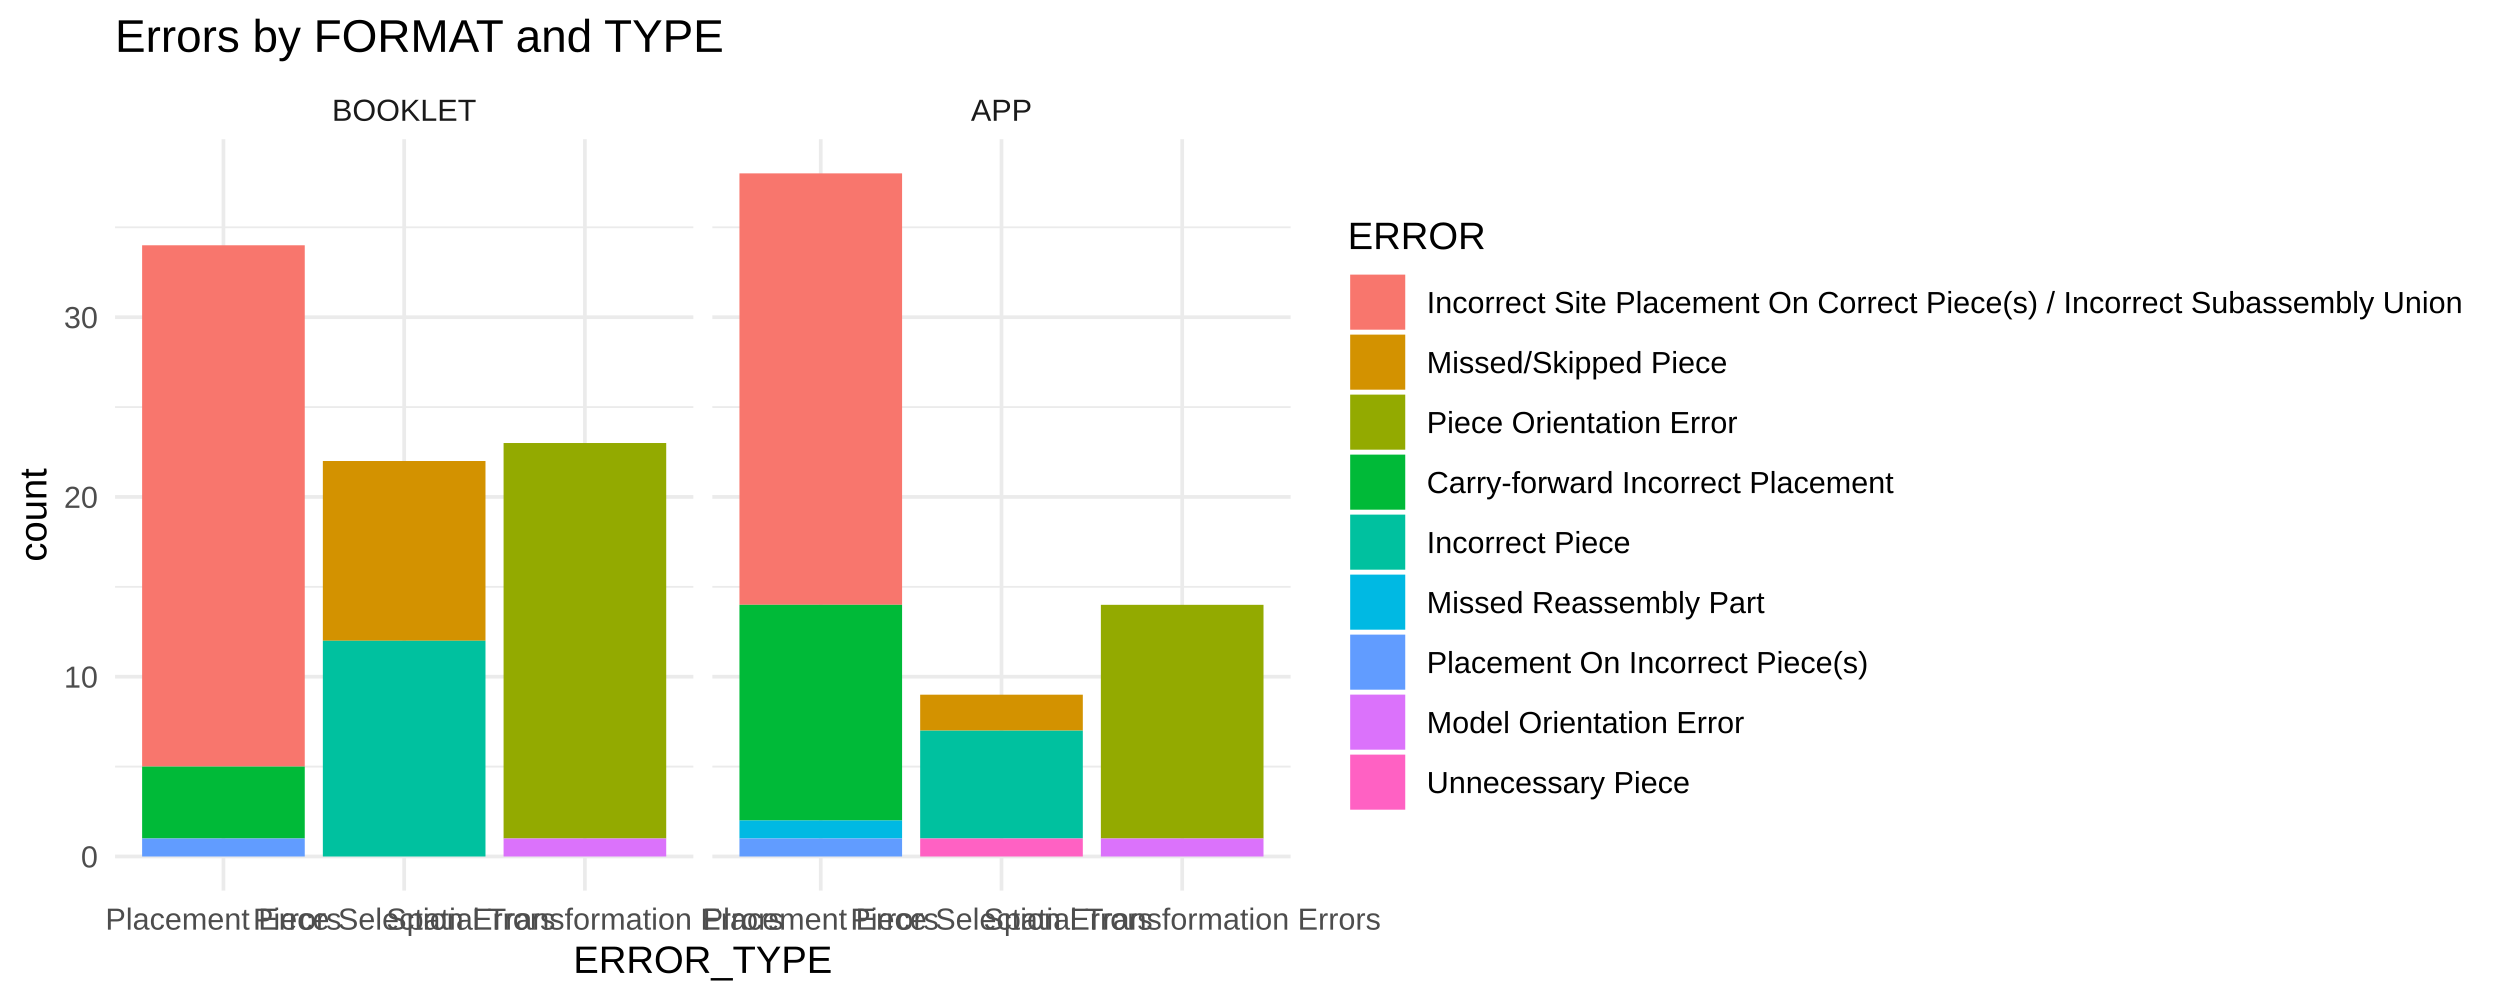
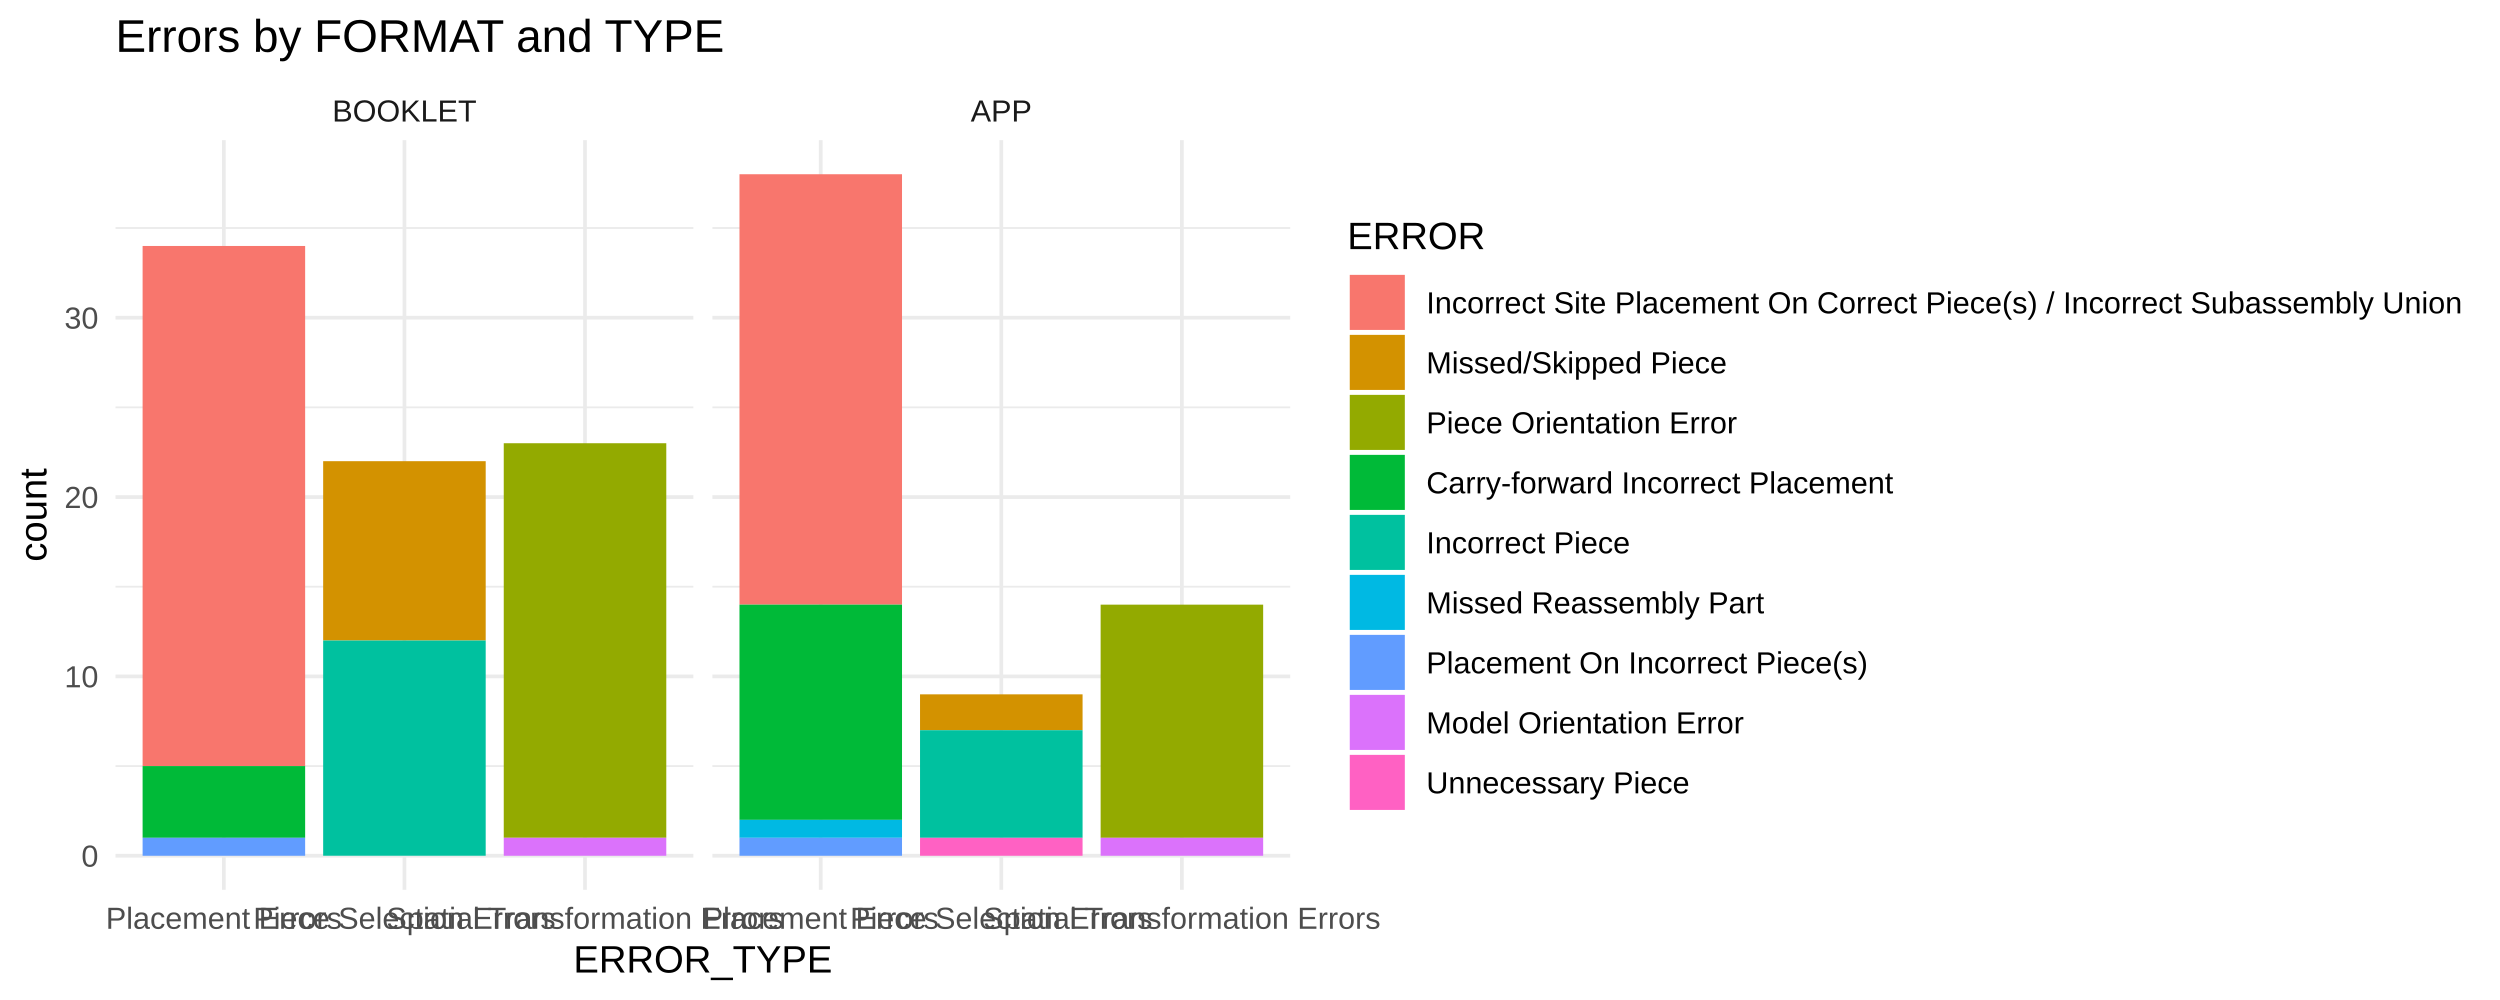
- <svg xmlns="http://www.w3.org/2000/svg" width="720.00pt" height="288.00pt" viewBox="0 0 720.00 288.00">
-   <g class="svglite">
-     <defs>
-       <style type="text/css">
+ <svg xmlns="http://www.w3.org/2000/svg" class="svglite" width="720.00pt" height="288.00pt" viewBox="0 0 720.00 288.00">
+   <defs>
+     <style type="text/css">
    .svglite line, .svglite polyline, .svglite polygon, .svglite path, .svglite rect, .svglite circle {
      fill: none;
      stroke: #000000;
      stroke-linecap: round;
      stroke-linejoin: round;
      stroke-miterlimit: 10.00;
    }
    .svglite text {
      white-space: pre;
    }
-     .svglite g.glyphgroup path {
-       fill: inherit;
-       stroke: none;
-     }
  </style>
-     </defs>
-     <rect width="100%" height="100%" style="stroke: none; fill: none;" />
-     <defs>
-       <clipPath id="cpMC4wMHw3MjAuMDB8MC4wMHwyODguMDA=">
-         <rect x="0.00" y="0.00" width="720.00" height="288.00" />
-       </clipPath>
-     </defs>
-     <g clip-path="url(#cpMC4wMHw3MjAuMDB8MC4wMHwyODguMDA=)">
+   </defs>
+   <rect width="100%" height="100%" style="stroke: none; fill: none;" />
+   <defs>
+     <clipPath id="cpMC4wMHw3MjAuMDB8MC4wMHwyODguMDA=">
+       <rect x="0.00" y="0.00" width="720.00" height="288.00" />
+     </clipPath>
+   </defs>
+   <g clip-path="url(#cpMC4wMHw3MjAuMDB8MC4wMHwyODguMDA=)">
</g>
-     <defs>
-       <clipPath id="cpMzMuMTN8MTk5LjY4fDQwLjA5fDI1Ni41MA==">
-         <rect x="33.13" y="40.09" width="166.55" height="216.41" />
-       </clipPath>
-     </defs>
-     <g clip-path="url(#cpMzMuMTN8MTk5LjY4fDQwLjA5fDI1Ni41MA==)">
-       <polyline points="33.13,220.78 199.68,220.78 " style="stroke-width: 0.53; stroke: #EBEBEB; stroke-linecap: butt;" />
-       <polyline points="33.13,169.01 199.68,169.01 " style="stroke-width: 0.53; stroke: #EBEBEB; stroke-linecap: butt;" />
-       <polyline points="33.13,117.24 199.68,117.24 " style="stroke-width: 0.53; stroke: #EBEBEB; stroke-linecap: butt;" />
-       <polyline points="33.13,65.46 199.68,65.46 " style="stroke-width: 0.53; stroke: #EBEBEB; stroke-linecap: butt;" />
-       <polyline points="33.13,246.67 199.68,246.67 " style="stroke-width: 1.07; stroke: #EBEBEB; stroke-linecap: butt;" />
-       <polyline points="33.13,194.89 199.68,194.89 " style="stroke-width: 1.07; stroke: #EBEBEB; stroke-linecap: butt;" />
-       <polyline points="33.13,143.12 199.68,143.12 " style="stroke-width: 1.07; stroke: #EBEBEB; stroke-linecap: butt;" />
-       <polyline points="33.13,91.35 199.68,91.35 " style="stroke-width: 1.07; stroke: #EBEBEB; stroke-linecap: butt;" />
-       <polyline points="64.35,256.50 64.35,40.09 " style="stroke-width: 1.07; stroke: #EBEBEB; stroke-linecap: butt;" />
-       <polyline points="116.40,256.50 116.40,40.09 " style="stroke-width: 1.07; stroke: #EBEBEB; stroke-linecap: butt;" />
-       <polyline points="168.45,256.50 168.45,40.09 " style="stroke-width: 1.07; stroke: #EBEBEB; stroke-linecap: butt;" />
-       <rect x="40.93" y="70.64" width="46.84" height="150.14" style="stroke-width: 1.07; stroke: none; stroke-linecap: butt; stroke-linejoin: miter; fill: #F8766D;" />
-       <rect x="40.93" y="220.78" width="46.84" height="20.71" style="stroke-width: 1.07; stroke: none; stroke-linecap: butt; stroke-linejoin: miter; fill: #00BA38;" />
-       <rect x="40.93" y="241.49" width="46.84" height="5.18" style="stroke-width: 1.07; stroke: none; stroke-linecap: butt; stroke-linejoin: miter; fill: #619CFF;" />
-       <rect x="92.98" y="132.77" width="46.84" height="51.77" style="stroke-width: 1.07; stroke: none; stroke-linecap: butt; stroke-linejoin: miter; fill: #D39200;" />
-       <rect x="92.98" y="184.54" width="46.84" height="62.13" style="stroke-width: 1.07; stroke: none; stroke-linecap: butt; stroke-linejoin: miter; fill: #00C19F;" />
-       <rect x="145.03" y="127.59" width="46.84" height="113.90" style="stroke-width: 1.07; stroke: none; stroke-linecap: butt; stroke-linejoin: miter; fill: #93AA00;" />
-       <rect x="145.03" y="241.49" width="46.84" height="5.18" style="stroke-width: 1.07; stroke: none; stroke-linecap: butt; stroke-linejoin: miter; fill: #DB72FB;" />
-     </g>
-     <g clip-path="url(#cpMC4wMHw3MjAuMDB8MC4wMHwyODguMDA=)">
+   <defs>
+     <clipPath id="cpMzMuMjd8MTk5LjY5fDQwLjM2fDI1Ni4yNw==">
+       <rect x="33.27" y="40.36" width="166.42" height="215.90" />
+     </clipPath>
+   </defs>
+   <g clip-path="url(#cpMzMuMjd8MTk5LjY5fDQwLjM2fDI1Ni4yNw==)">
+     <polyline points="33.27,220.63 199.69,220.63 " style="stroke-width: 0.53; stroke: #EBEBEB; stroke-linecap: butt;" />
+     <polyline points="33.27,168.97 199.69,168.97 " style="stroke-width: 0.53; stroke: #EBEBEB; stroke-linecap: butt;" />
+     <polyline points="33.27,117.32 199.69,117.32 " style="stroke-width: 0.53; stroke: #EBEBEB; stroke-linecap: butt;" />
+     <polyline points="33.27,65.67 199.69,65.67 " style="stroke-width: 0.53; stroke: #EBEBEB; stroke-linecap: butt;" />
+     <polyline points="33.27,246.45 199.69,246.45 " style="stroke-width: 1.07; stroke: #EBEBEB; stroke-linecap: butt;" />
+     <polyline points="33.27,194.80 199.69,194.80 " style="stroke-width: 1.07; stroke: #EBEBEB; stroke-linecap: butt;" />
+     <polyline points="33.27,143.15 199.69,143.15 " style="stroke-width: 1.07; stroke: #EBEBEB; stroke-linecap: butt;" />
+     <polyline points="33.27,91.50 199.69,91.50 " style="stroke-width: 1.07; stroke: #EBEBEB; stroke-linecap: butt;" />
+     <polyline points="64.47,256.27 64.47,40.36 " style="stroke-width: 1.07; stroke: #EBEBEB; stroke-linecap: butt;" />
+     <polyline points="116.48,256.27 116.48,40.36 " style="stroke-width: 1.07; stroke: #EBEBEB; stroke-linecap: butt;" />
+     <polyline points="168.48,256.27 168.48,40.36 " style="stroke-width: 1.07; stroke: #EBEBEB; stroke-linecap: butt;" />
+     <rect x="41.07" y="70.84" width="46.81" height="149.79" style="stroke-width: 1.07; stroke: none; stroke-linecap: butt; stroke-linejoin: miter; fill: #F8766D;" />
+     <rect x="41.07" y="220.63" width="46.81" height="20.66" style="stroke-width: 1.07; stroke: none; stroke-linecap: butt; stroke-linejoin: miter; fill: #00BA38;" />
+     <rect x="41.07" y="241.29" width="46.81" height="5.17" style="stroke-width: 1.07; stroke: none; stroke-linecap: butt; stroke-linejoin: miter; fill: #619CFF;" />
+     <rect x="93.07" y="132.82" width="46.81" height="51.65" style="stroke-width: 1.07; stroke: none; stroke-linecap: butt; stroke-linejoin: miter; fill: #D39200;" />
+     <rect x="93.07" y="184.47" width="46.81" height="61.98" style="stroke-width: 1.07; stroke: none; stroke-linecap: butt; stroke-linejoin: miter; fill: #00C19F;" />
+     <rect x="145.08" y="127.65" width="46.81" height="113.63" style="stroke-width: 1.07; stroke: none; stroke-linecap: butt; stroke-linejoin: miter; fill: #93AA00;" />
+     <rect x="145.08" y="241.29" width="46.81" height="5.17" style="stroke-width: 1.07; stroke: none; stroke-linecap: butt; stroke-linejoin: miter; fill: #DB72FB;" />
+   </g>
+   <g clip-path="url(#cpMC4wMHw3MjAuMDB8MC4wMHwyODguMDA=)">
</g>
-     <defs>
-       <clipPath id="cpMjA1LjE1fDM3MS43MHw0MC4wOXwyNTYuNTA=">
-         <rect x="205.15" y="40.09" width="166.55" height="216.41" />
-       </clipPath>
-     </defs>
-     <g clip-path="url(#cpMjA1LjE1fDM3MS43MHw0MC4wOXwyNTYuNTA=)">
-       <polyline points="205.15,220.78 371.70,220.78 " style="stroke-width: 0.53; stroke: #EBEBEB; stroke-linecap: butt;" />
-       <polyline points="205.15,169.01 371.70,169.01 " style="stroke-width: 0.53; stroke: #EBEBEB; stroke-linecap: butt;" />
-       <polyline points="205.15,117.24 371.70,117.24 " style="stroke-width: 0.53; stroke: #EBEBEB; stroke-linecap: butt;" />
-       <polyline points="205.15,65.46 371.70,65.46 " style="stroke-width: 0.53; stroke: #EBEBEB; stroke-linecap: butt;" />
-       <polyline points="205.15,246.67 371.70,246.67 " style="stroke-width: 1.07; stroke: #EBEBEB; stroke-linecap: butt;" />
-       <polyline points="205.15,194.89 371.70,194.89 " style="stroke-width: 1.07; stroke: #EBEBEB; stroke-linecap: butt;" />
-       <polyline points="205.15,143.12 371.70,143.12 " style="stroke-width: 1.07; stroke: #EBEBEB; stroke-linecap: butt;" />
-       <polyline points="205.15,91.35 371.70,91.35 " style="stroke-width: 1.07; stroke: #EBEBEB; stroke-linecap: butt;" />
-       <polyline points="236.38,256.50 236.38,40.09 " style="stroke-width: 1.07; stroke: #EBEBEB; stroke-linecap: butt;" />
-       <polyline points="288.43,256.50 288.43,40.09 " style="stroke-width: 1.07; stroke: #EBEBEB; stroke-linecap: butt;" />
-       <polyline points="340.47,256.50 340.47,40.09 " style="stroke-width: 1.07; stroke: #EBEBEB; stroke-linecap: butt;" />
-       <rect x="212.96" y="49.93" width="46.84" height="124.25" style="stroke-width: 1.07; stroke: none; stroke-linecap: butt; stroke-linejoin: miter; fill: #F8766D;" />
-       <rect x="212.96" y="174.19" width="46.84" height="62.13" style="stroke-width: 1.07; stroke: none; stroke-linecap: butt; stroke-linejoin: miter; fill: #00BA38;" />
-       <rect x="212.96" y="236.31" width="46.84" height="5.18" style="stroke-width: 1.07; stroke: none; stroke-linecap: butt; stroke-linejoin: miter; fill: #00B9E3;" />
-       <rect x="212.96" y="241.49" width="46.84" height="5.18" style="stroke-width: 1.07; stroke: none; stroke-linecap: butt; stroke-linejoin: miter; fill: #619CFF;" />
-       <rect x="265.01" y="200.07" width="46.84" height="10.35" style="stroke-width: 1.07; stroke: none; stroke-linecap: butt; stroke-linejoin: miter; fill: #D39200;" />
-       <rect x="265.01" y="210.43" width="46.84" height="31.06" style="stroke-width: 1.07; stroke: none; stroke-linecap: butt; stroke-linejoin: miter; fill: #00C19F;" />
-       <rect x="265.01" y="241.49" width="46.84" height="5.18" style="stroke-width: 1.07; stroke: none; stroke-linecap: butt; stroke-linejoin: miter; fill: #FF61C3;" />
-       <rect x="317.05" y="174.19" width="46.84" height="67.30" style="stroke-width: 1.07; stroke: none; stroke-linecap: butt; stroke-linejoin: miter; fill: #93AA00;" />
-       <rect x="317.05" y="241.49" width="46.84" height="5.18" style="stroke-width: 1.07; stroke: none; stroke-linecap: butt; stroke-linejoin: miter; fill: #DB72FB;" />
-     </g>
-     <g clip-path="url(#cpMC4wMHw3MjAuMDB8MC4wMHwyODguMDA=)">
+   <defs>
+     <clipPath id="cpMjA1LjE3fDM3MS41OHw0MC4zNnwyNTYuMjc=">
+       <rect x="205.17" y="40.36" width="166.42" height="215.90" />
+     </clipPath>
+   </defs>
+   <g clip-path="url(#cpMjA1LjE3fDM3MS41OHw0MC4zNnwyNTYuMjc=)">
+     <polyline points="205.17,220.63 371.58,220.63 " style="stroke-width: 0.53; stroke: #EBEBEB; stroke-linecap: butt;" />
+     <polyline points="205.17,168.97 371.58,168.97 " style="stroke-width: 0.53; stroke: #EBEBEB; stroke-linecap: butt;" />
+     <polyline points="205.17,117.32 371.58,117.32 " style="stroke-width: 0.53; stroke: #EBEBEB; stroke-linecap: butt;" />
+     <polyline points="205.17,65.67 371.58,65.67 " style="stroke-width: 0.53; stroke: #EBEBEB; stroke-linecap: butt;" />
+     <polyline points="205.17,246.45 371.58,246.45 " style="stroke-width: 1.07; stroke: #EBEBEB; stroke-linecap: butt;" />
+     <polyline points="205.17,194.80 371.58,194.80 " style="stroke-width: 1.07; stroke: #EBEBEB; stroke-linecap: butt;" />
+     <polyline points="205.17,143.15 371.58,143.15 " style="stroke-width: 1.07; stroke: #EBEBEB; stroke-linecap: butt;" />
+     <polyline points="205.17,91.50 371.58,91.50 " style="stroke-width: 1.07; stroke: #EBEBEB; stroke-linecap: butt;" />
+     <polyline points="236.37,256.27 236.37,40.36 " style="stroke-width: 1.07; stroke: #EBEBEB; stroke-linecap: butt;" />
+     <polyline points="288.37,256.27 288.37,40.36 " style="stroke-width: 1.07; stroke: #EBEBEB; stroke-linecap: butt;" />
+     <polyline points="340.38,256.27 340.38,40.36 " style="stroke-width: 1.07; stroke: #EBEBEB; stroke-linecap: butt;" />
+     <rect x="212.97" y="50.18" width="46.81" height="123.96" style="stroke-width: 1.07; stroke: none; stroke-linecap: butt; stroke-linejoin: miter; fill: #F8766D;" />
+     <rect x="212.97" y="174.14" width="46.81" height="61.98" style="stroke-width: 1.07; stroke: none; stroke-linecap: butt; stroke-linejoin: miter; fill: #00BA38;" />
+     <rect x="212.97" y="236.12" width="46.81" height="5.17" style="stroke-width: 1.07; stroke: none; stroke-linecap: butt; stroke-linejoin: miter; fill: #00B9E3;" />
+     <rect x="212.97" y="241.29" width="46.81" height="5.17" style="stroke-width: 1.07; stroke: none; stroke-linecap: butt; stroke-linejoin: miter; fill: #619CFF;" />
+     <rect x="264.97" y="199.97" width="46.81" height="10.33" style="stroke-width: 1.07; stroke: none; stroke-linecap: butt; stroke-linejoin: miter; fill: #D39200;" />
+     <rect x="264.97" y="210.30" width="46.81" height="30.99" style="stroke-width: 1.07; stroke: none; stroke-linecap: butt; stroke-linejoin: miter; fill: #00C19F;" />
+     <rect x="264.97" y="241.29" width="46.81" height="5.17" style="stroke-width: 1.07; stroke: none; stroke-linecap: butt; stroke-linejoin: miter; fill: #FF61C3;" />
+     <rect x="316.98" y="174.14" width="46.81" height="67.15" style="stroke-width: 1.07; stroke: none; stroke-linecap: butt; stroke-linejoin: miter; fill: #93AA00;" />
+     <rect x="316.98" y="241.29" width="46.81" height="5.17" style="stroke-width: 1.07; stroke: none; stroke-linecap: butt; stroke-linejoin: miter; fill: #DB72FB;" />
+   </g>
+   <g clip-path="url(#cpMC4wMHw3MjAuMDB8MC4wMHwyODguMDA=)">
</g>
-     <defs>
-       <clipPath id="cpMzMuMTN8MTk5LjY4fDIzLjE4fDQwLjA5">
-         <rect x="33.13" y="23.18" width="166.55" height="16.92" />
-       </clipPath>
-     </defs>
-     <g clip-path="url(#cpMzMuMTN8MTk5LjY4fDIzLjE4fDQwLjA5)">
-       <text x="116.40" y="34.79" text-anchor="middle" style="font-size: 8.80px;fill: #1A1A1A; font-family: &quot;Arial&quot;;" textLength="41.58px" lengthAdjust="spacingAndGlyphs">BOOKLET</text>
-     </g>
-     <g clip-path="url(#cpMC4wMHw3MjAuMDB8MC4wMHwyODguMDA=)">
+   <defs>
+     <clipPath id="cpMzMuMjd8MTk5LjY5fDIzLjM0fDQwLjM2">
+       <rect x="33.27" y="23.34" width="166.42" height="17.03" />
+     </clipPath>
+   </defs>
+   <g clip-path="url(#cpMzMuMjd8MTk5LjY5fDIzLjM0fDQwLjM2)">
+     <text x="116.48" y="35.00" text-anchor="middle" style="font-size: 8.80px;fill: #1A1A1A; font-family: &quot;Arial&quot;;" textLength="41.55px" lengthAdjust="spacingAndGlyphs">BOOKLET</text>
+   </g>
+   <g clip-path="url(#cpMC4wMHw3MjAuMDB8MC4wMHwyODguMDA=)">
</g>
-     <defs>
-       <clipPath id="cpMjA1LjE1fDM3MS43MHwyMy4xOHw0MC4wOQ==">
-         <rect x="205.15" y="23.18" width="166.55" height="16.92" />
-       </clipPath>
-     </defs>
-     <g clip-path="url(#cpMjA1LjE1fDM3MS43MHwyMy4xOHw0MC4wOQ==)">
-       <text x="288.43" y="34.79" text-anchor="middle" style="font-size: 8.80px;fill: #1A1A1A; font-family: &quot;Arial&quot;;" textLength="17.62px" lengthAdjust="spacingAndGlyphs">APP</text>
-     </g>
-     <g clip-path="url(#cpMC4wMHw3MjAuMDB8MC4wMHwyODguMDA=)">
-       <text x="64.35" y="267.74" text-anchor="middle" style="font-size: 8.80px;fill: #4D4D4D; font-family: &quot;Arial&quot;;" textLength="67.94px" lengthAdjust="spacingAndGlyphs">Placement Errors</text>
-       <text x="116.40" y="267.74" text-anchor="middle" style="font-size: 8.80px;fill: #4D4D4D; font-family: &quot;Arial&quot;;" textLength="87.02px" lengthAdjust="spacingAndGlyphs">Piece Selection Errors</text>
-       <text x="168.45" y="267.74" text-anchor="middle" style="font-size: 8.80px;fill: #4D4D4D; font-family: &quot;Arial&quot;;" textLength="114.34px" lengthAdjust="spacingAndGlyphs">Spatial Transformation Errors</text>
-       <text x="236.38" y="267.74" text-anchor="middle" style="font-size: 8.80px;fill: #4D4D4D; font-family: &quot;Arial&quot;;" textLength="67.94px" lengthAdjust="spacingAndGlyphs">Placement Errors</text>
-       <text x="288.43" y="267.74" text-anchor="middle" style="font-size: 8.80px;fill: #4D4D4D; font-family: &quot;Arial&quot;;" textLength="87.02px" lengthAdjust="spacingAndGlyphs">Piece Selection Errors</text>
-       <text x="340.47" y="267.74" text-anchor="middle" style="font-size: 8.80px;fill: #4D4D4D; font-family: &quot;Arial&quot;;" textLength="114.34px" lengthAdjust="spacingAndGlyphs">Spatial Transformation Errors</text>
-       <text x="28.20" y="249.82" text-anchor="end" style="font-size: 8.80px;fill: #4D4D4D; font-family: &quot;Arial&quot;;" textLength="4.89px" lengthAdjust="spacingAndGlyphs">0</text>
-       <text x="28.20" y="198.04" text-anchor="end" style="font-size: 8.80px;fill: #4D4D4D; font-family: &quot;Arial&quot;;" textLength="9.78px" lengthAdjust="spacingAndGlyphs">10</text>
-       <text x="28.20" y="146.27" text-anchor="end" style="font-size: 8.80px;fill: #4D4D4D; font-family: &quot;Arial&quot;;" textLength="9.78px" lengthAdjust="spacingAndGlyphs">20</text>
-       <text x="28.20" y="94.50" text-anchor="end" style="font-size: 8.80px;fill: #4D4D4D; font-family: &quot;Arial&quot;;" textLength="9.78px" lengthAdjust="spacingAndGlyphs">30</text>
-       <text x="202.41" y="280.20" text-anchor="middle" style="font-size: 11.00px; font-family: &quot;Arial&quot;;" textLength="74.59px" lengthAdjust="spacingAndGlyphs">ERROR_TYPE</text>
-       <text transform="translate(13.36,148.30) rotate(-90)" text-anchor="middle" style="font-size: 11.00px; font-family: &quot;Arial&quot;;" textLength="26.94px" lengthAdjust="spacingAndGlyphs">count</text>
-       <text x="388.14" y="71.74" style="font-size: 11.00px; font-family: &quot;Arial&quot;;" textLength="39.72px" lengthAdjust="spacingAndGlyphs">ERROR</text>
-       <rect x="388.85" y="79.09" width="15.86" height="15.86" style="stroke-width: 1.07; stroke: none; stroke-linecap: butt; stroke-linejoin: miter; fill: #F8766D;" />
-       <rect x="388.85" y="96.37" width="15.86" height="15.86" style="stroke-width: 1.07; stroke: none; stroke-linecap: butt; stroke-linejoin: miter; fill: #D39200;" />
-       <rect x="388.85" y="113.65" width="15.86" height="15.86" style="stroke-width: 1.07; stroke: none; stroke-linecap: butt; stroke-linejoin: miter; fill: #93AA00;" />
-       <rect x="388.85" y="130.93" width="15.86" height="15.86" style="stroke-width: 1.07; stroke: none; stroke-linecap: butt; stroke-linejoin: miter; fill: #00BA38;" />
-       <rect x="388.85" y="148.21" width="15.86" height="15.86" style="stroke-width: 1.07; stroke: none; stroke-linecap: butt; stroke-linejoin: miter; fill: #00C19F;" />
-       <rect x="388.85" y="165.49" width="15.86" height="15.86" style="stroke-width: 1.07; stroke: none; stroke-linecap: butt; stroke-linejoin: miter; fill: #00B9E3;" />
-       <rect x="388.85" y="182.77" width="15.86" height="15.86" style="stroke-width: 1.07; stroke: none; stroke-linecap: butt; stroke-linejoin: miter; fill: #619CFF;" />
-       <rect x="388.85" y="200.05" width="15.86" height="15.86" style="stroke-width: 1.07; stroke: none; stroke-linecap: butt; stroke-linejoin: miter; fill: #DB72FB;" />
-       <rect x="388.85" y="217.33" width="15.86" height="15.86" style="stroke-width: 1.07; stroke: none; stroke-linecap: butt; stroke-linejoin: miter; fill: #FF61C3;" />
-       <text x="410.90" y="90.17" style="font-size: 8.80px; font-family: &quot;Arial&quot;;" textLength="298.14px" lengthAdjust="spacingAndGlyphs">Incorrect Site Placement On Correct Piece(s) / Incorrect Subassembly Union</text>
-       <text x="410.90" y="107.45" style="font-size: 8.80px; font-family: &quot;Arial&quot;;" textLength="86.56px" lengthAdjust="spacingAndGlyphs">Missed/Skipped Piece</text>
-       <text x="410.90" y="124.73" style="font-size: 8.80px; font-family: &quot;Arial&quot;;" textLength="89.42px" lengthAdjust="spacingAndGlyphs">Piece Orientation Error</text>
-       <text x="410.90" y="142.01" style="font-size: 8.80px; font-family: &quot;Arial&quot;;" textLength="134.38px" lengthAdjust="spacingAndGlyphs">Carry-forward Incorrect Placement</text>
-       <text x="410.90" y="159.29" style="font-size: 8.80px; font-family: &quot;Arial&quot;;" textLength="58.66px" lengthAdjust="spacingAndGlyphs">Incorrect Piece</text>
-       <text x="410.90" y="176.57" style="font-size: 8.80px; font-family: &quot;Arial&quot;;" textLength="97.30px" lengthAdjust="spacingAndGlyphs">Missed Reassembly Part</text>
-       <text x="410.90" y="193.85" style="font-size: 8.80px; font-family: &quot;Arial&quot;;" textLength="127.08px" lengthAdjust="spacingAndGlyphs">Placement On Incorrect Piece(s)</text>
-       <text x="410.90" y="211.13" style="font-size: 8.80px; font-family: &quot;Arial&quot;;" textLength="91.36px" lengthAdjust="spacingAndGlyphs">Model Orientation Error</text>
-       <text x="410.90" y="228.41" style="font-size: 8.80px; font-family: &quot;Arial&quot;;" textLength="75.81px" lengthAdjust="spacingAndGlyphs">Unnecessary Piece</text>
-       <text x="33.13" y="14.93" style="font-size: 13.20px; font-family: &quot;Arial&quot;;" textLength="175.11px" lengthAdjust="spacingAndGlyphs">Errors by FORMAT and TYPE</text>
-     </g>
+   <defs>
+     <clipPath id="cpMjA1LjE3fDM3MS41OHwyMy4zNHw0MC4zNg==">
+       <rect x="205.17" y="23.34" width="166.42" height="17.03" />
+     </clipPath>
+   </defs>
+   <g clip-path="url(#cpMjA1LjE3fDM3MS41OHwyMy4zNHw0MC4zNg==)">
+     <text x="288.37" y="35.00" text-anchor="middle" style="font-size: 8.80px;fill: #1A1A1A; font-family: &quot;Arial&quot;;" textLength="17.60px" lengthAdjust="spacingAndGlyphs">APP</text>
+   </g>
+   <g clip-path="url(#cpMC4wMHw3MjAuMDB8MC4wMHwyODguMDA=)">
+     <text x="64.47" y="267.50" text-anchor="middle" style="font-size: 8.80px;fill: #4D4D4D; font-family: &quot;Arial&quot;;" textLength="67.97px" lengthAdjust="spacingAndGlyphs">Placement Errors</text>
+     <text x="116.48" y="267.50" text-anchor="middle" style="font-size: 8.80px;fill: #4D4D4D; font-family: &quot;Arial&quot;;" textLength="87.04px" lengthAdjust="spacingAndGlyphs">Piece Selection Errors</text>
+     <text x="168.48" y="267.50" text-anchor="middle" style="font-size: 8.80px;fill: #4D4D4D; font-family: &quot;Arial&quot;;" textLength="114.90px" lengthAdjust="spacingAndGlyphs">Spatial Transformation Errors</text>
+     <text x="236.37" y="267.50" text-anchor="middle" style="font-size: 8.80px;fill: #4D4D4D; font-family: &quot;Arial&quot;;" textLength="67.97px" lengthAdjust="spacingAndGlyphs">Placement Errors</text>
+     <text x="288.37" y="267.50" text-anchor="middle" style="font-size: 8.80px;fill: #4D4D4D; font-family: &quot;Arial&quot;;" textLength="87.04px" lengthAdjust="spacingAndGlyphs">Piece Selection Errors</text>
+     <text x="340.38" y="267.50" text-anchor="middle" style="font-size: 8.80px;fill: #4D4D4D; font-family: &quot;Arial&quot;;" textLength="114.90px" lengthAdjust="spacingAndGlyphs">Spatial Transformation Errors</text>
+     <text x="28.34" y="249.61" text-anchor="end" style="font-size: 8.80px;fill: #4D4D4D; font-family: &quot;Arial&quot;;" textLength="4.90px" lengthAdjust="spacingAndGlyphs">0</text>
+     <text x="28.34" y="197.95" text-anchor="end" style="font-size: 8.80px;fill: #4D4D4D; font-family: &quot;Arial&quot;;" textLength="9.79px" lengthAdjust="spacingAndGlyphs">10</text>
+     <text x="28.34" y="146.30" text-anchor="end" style="font-size: 8.80px;fill: #4D4D4D; font-family: &quot;Arial&quot;;" textLength="9.79px" lengthAdjust="spacingAndGlyphs">20</text>
+     <text x="28.34" y="94.65" text-anchor="end" style="font-size: 8.80px;fill: #4D4D4D; font-family: &quot;Arial&quot;;" textLength="9.79px" lengthAdjust="spacingAndGlyphs">30</text>
+     <text x="202.43" y="280.09" text-anchor="middle" style="font-size: 11.00px; font-family: &quot;Arial&quot;;" textLength="74.56px" lengthAdjust="spacingAndGlyphs">ERROR_TYPE</text>
+     <text transform="translate(13.37,148.31) rotate(-90)" text-anchor="middle" style="font-size: 11.00px; font-family: &quot;Arial&quot;;" textLength="26.91px" lengthAdjust="spacingAndGlyphs">count</text>
+     <text x="388.02" y="71.76" style="font-size: 11.00px; font-family: &quot;Arial&quot;;" textLength="39.72px" lengthAdjust="spacingAndGlyphs">ERROR</text>
+     <rect x="388.73" y="79.16" width="15.86" height="15.86" style="stroke-width: 1.07; stroke: none; stroke-linecap: butt; stroke-linejoin: miter; fill: #F8766D;" />
+     <rect x="388.73" y="96.44" width="15.86" height="15.86" style="stroke-width: 1.07; stroke: none; stroke-linecap: butt; stroke-linejoin: miter; fill: #D39200;" />
+     <rect x="388.73" y="113.72" width="15.86" height="15.86" style="stroke-width: 1.07; stroke: none; stroke-linecap: butt; stroke-linejoin: miter; fill: #93AA00;" />
+     <rect x="388.73" y="131.00" width="15.86" height="15.86" style="stroke-width: 1.07; stroke: none; stroke-linecap: butt; stroke-linejoin: miter; fill: #00BA38;" />
+     <rect x="388.73" y="148.28" width="15.86" height="15.86" style="stroke-width: 1.07; stroke: none; stroke-linecap: butt; stroke-linejoin: miter; fill: #00C19F;" />
+     <rect x="388.73" y="165.56" width="15.86" height="15.86" style="stroke-width: 1.07; stroke: none; stroke-linecap: butt; stroke-linejoin: miter; fill: #00B9E3;" />
+     <rect x="388.73" y="182.84" width="15.86" height="15.86" style="stroke-width: 1.07; stroke: none; stroke-linecap: butt; stroke-linejoin: miter; fill: #619CFF;" />
+     <rect x="388.73" y="200.12" width="15.86" height="15.86" style="stroke-width: 1.07; stroke: none; stroke-linecap: butt; stroke-linejoin: miter; fill: #DB72FB;" />
+     <rect x="388.73" y="217.40" width="15.86" height="15.86" style="stroke-width: 1.07; stroke: none; stroke-linecap: butt; stroke-linejoin: miter; fill: #FF61C3;" />
+     <text x="410.78" y="90.25" style="font-size: 8.80px; font-family: &quot;Arial&quot;;" textLength="298.26px" lengthAdjust="spacingAndGlyphs">Incorrect Site Placement On Correct Piece(s) / Incorrect Subassembly Union</text>
+     <text x="410.78" y="107.53" style="font-size: 8.80px; font-family: &quot;Arial&quot;;" textLength="86.57px" lengthAdjust="spacingAndGlyphs">Missed/Skipped Piece</text>
+     <text x="410.78" y="124.81" style="font-size: 8.80px; font-family: &quot;Arial&quot;;" textLength="89.48px" lengthAdjust="spacingAndGlyphs">Piece Orientation Error</text>
+     <text x="410.78" y="142.09" style="font-size: 8.80px; font-family: &quot;Arial&quot;;" textLength="134.46px" lengthAdjust="spacingAndGlyphs">Carry-forward Incorrect Placement</text>
+     <text x="410.78" y="159.37" style="font-size: 8.80px; font-family: &quot;Arial&quot;;" textLength="58.68px" lengthAdjust="spacingAndGlyphs">Incorrect Piece</text>
+     <text x="410.78" y="176.65" style="font-size: 8.80px; font-family: &quot;Arial&quot;;" textLength="97.30px" lengthAdjust="spacingAndGlyphs">Missed Reassembly Part</text>
+     <text x="410.78" y="193.93" style="font-size: 8.80px; font-family: &quot;Arial&quot;;" textLength="127.13px" lengthAdjust="spacingAndGlyphs">Placement On Incorrect Piece(s)</text>
+     <text x="410.78" y="211.21" style="font-size: 8.80px; font-family: &quot;Arial&quot;;" textLength="91.44px" lengthAdjust="spacingAndGlyphs">Model Orientation Error</text>
+     <text x="410.78" y="228.49" style="font-size: 8.80px; font-family: &quot;Arial&quot;;" textLength="75.81px" lengthAdjust="spacingAndGlyphs">Unnecessary Piece</text>
+     <text x="33.27" y="14.94" style="font-size: 13.20px; font-family: &quot;Arial&quot;;" textLength="176.64px" lengthAdjust="spacingAndGlyphs">Errors by FORMAT and TYPE</text>
  </g>
</svg>
